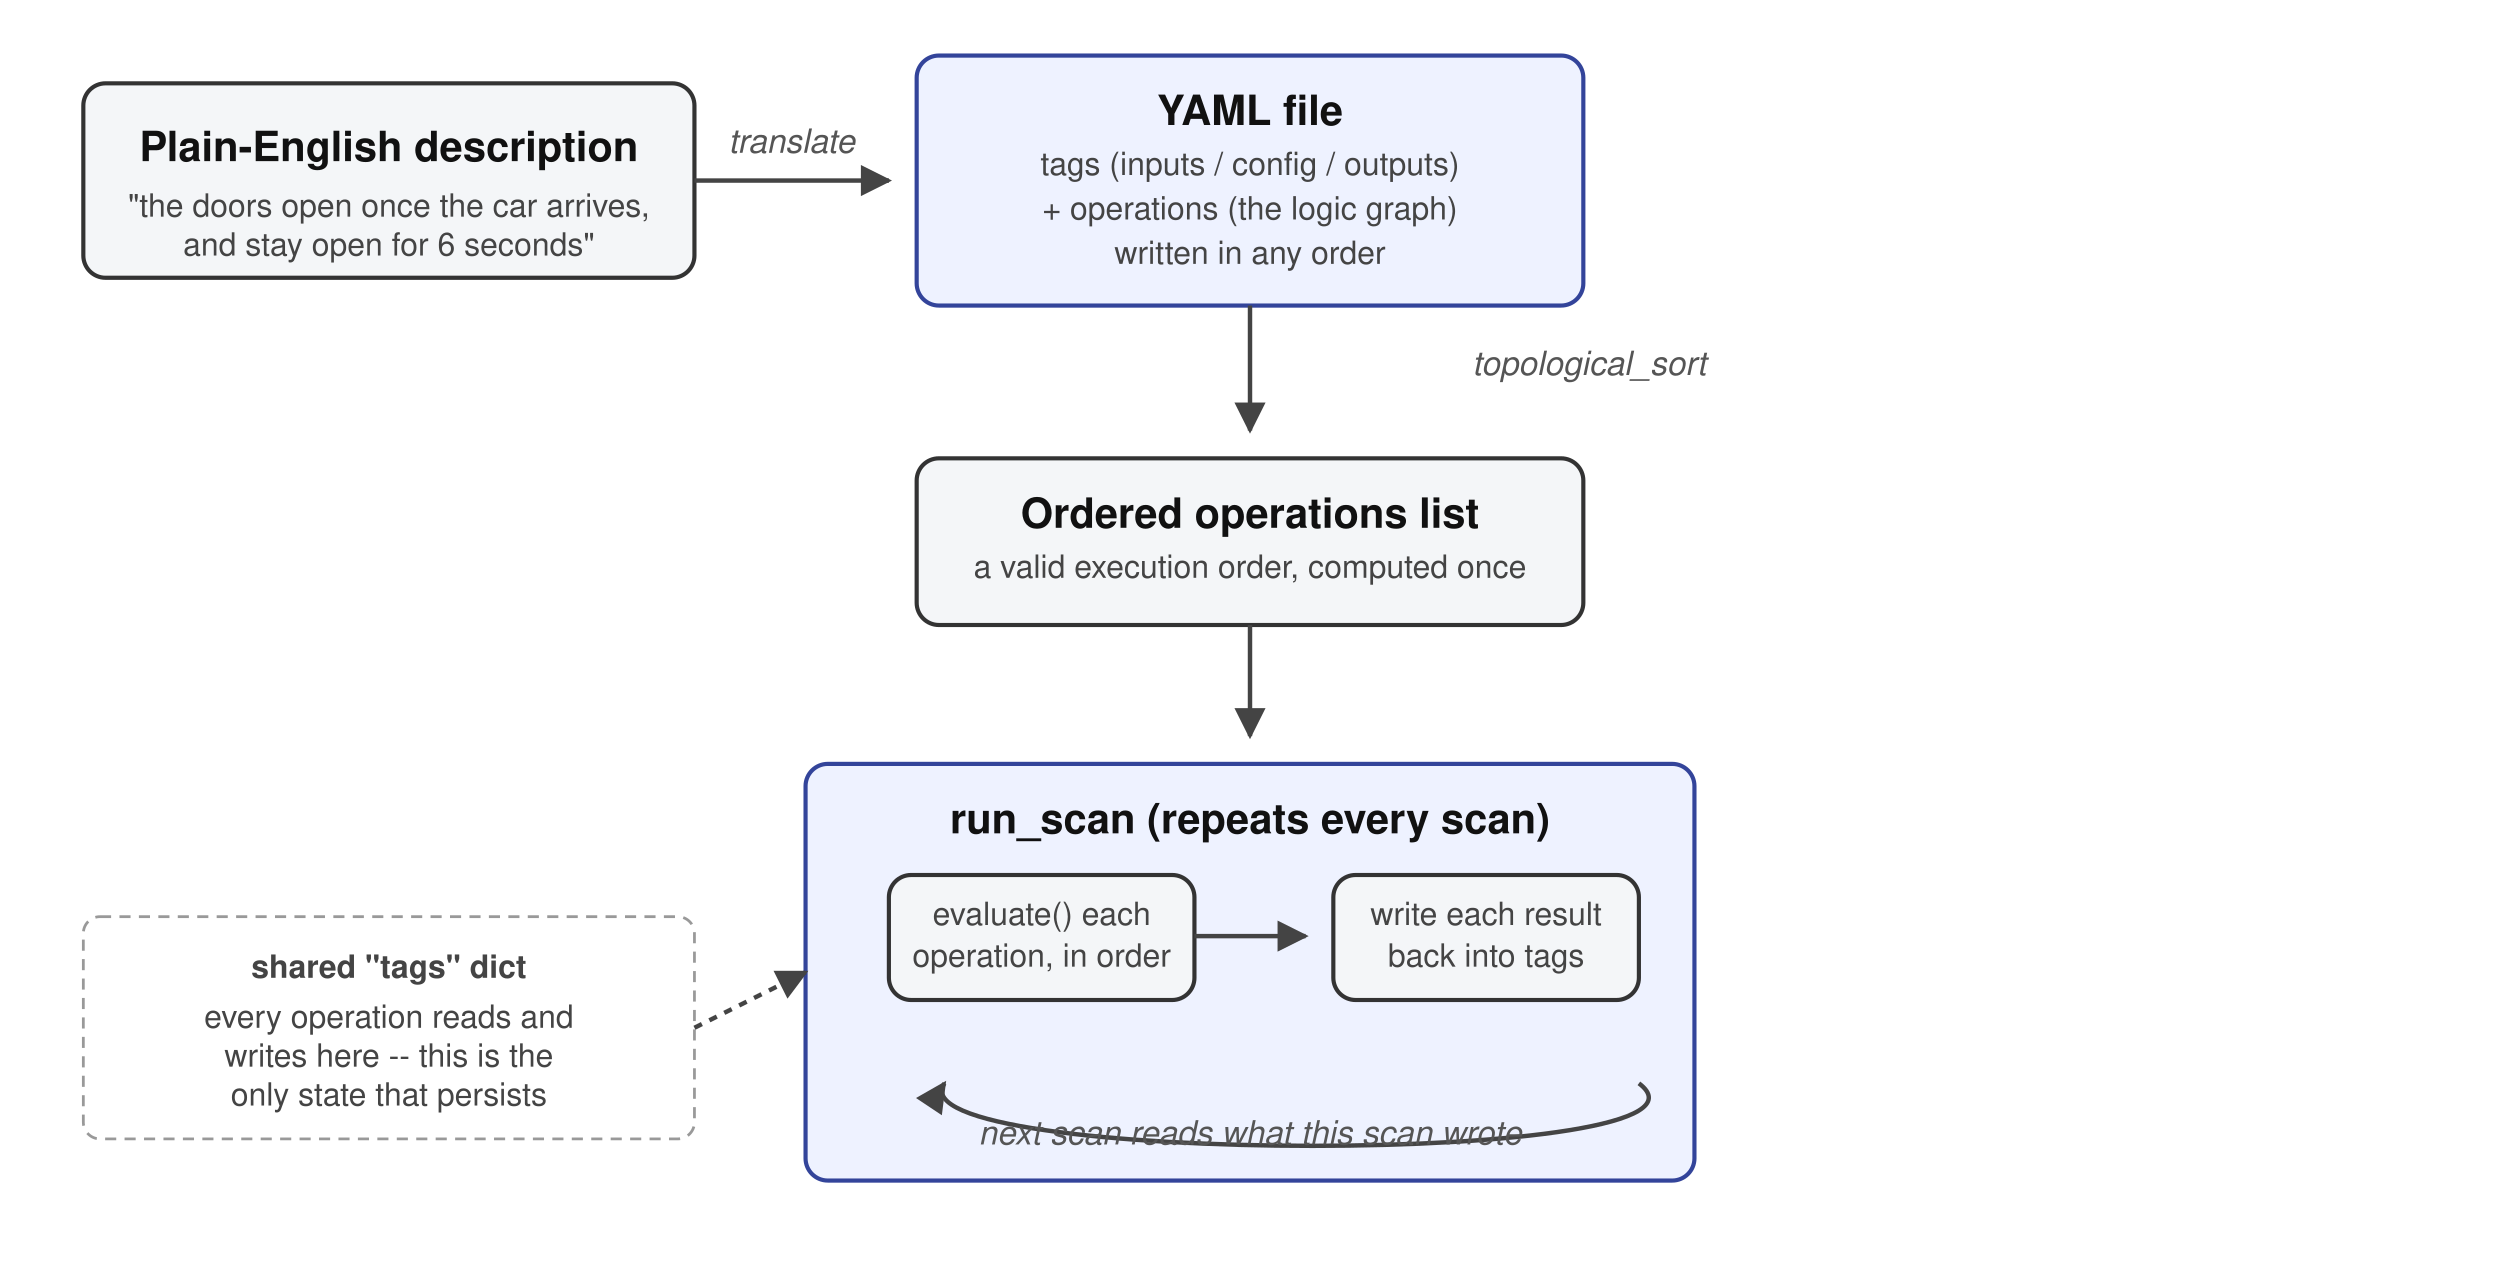
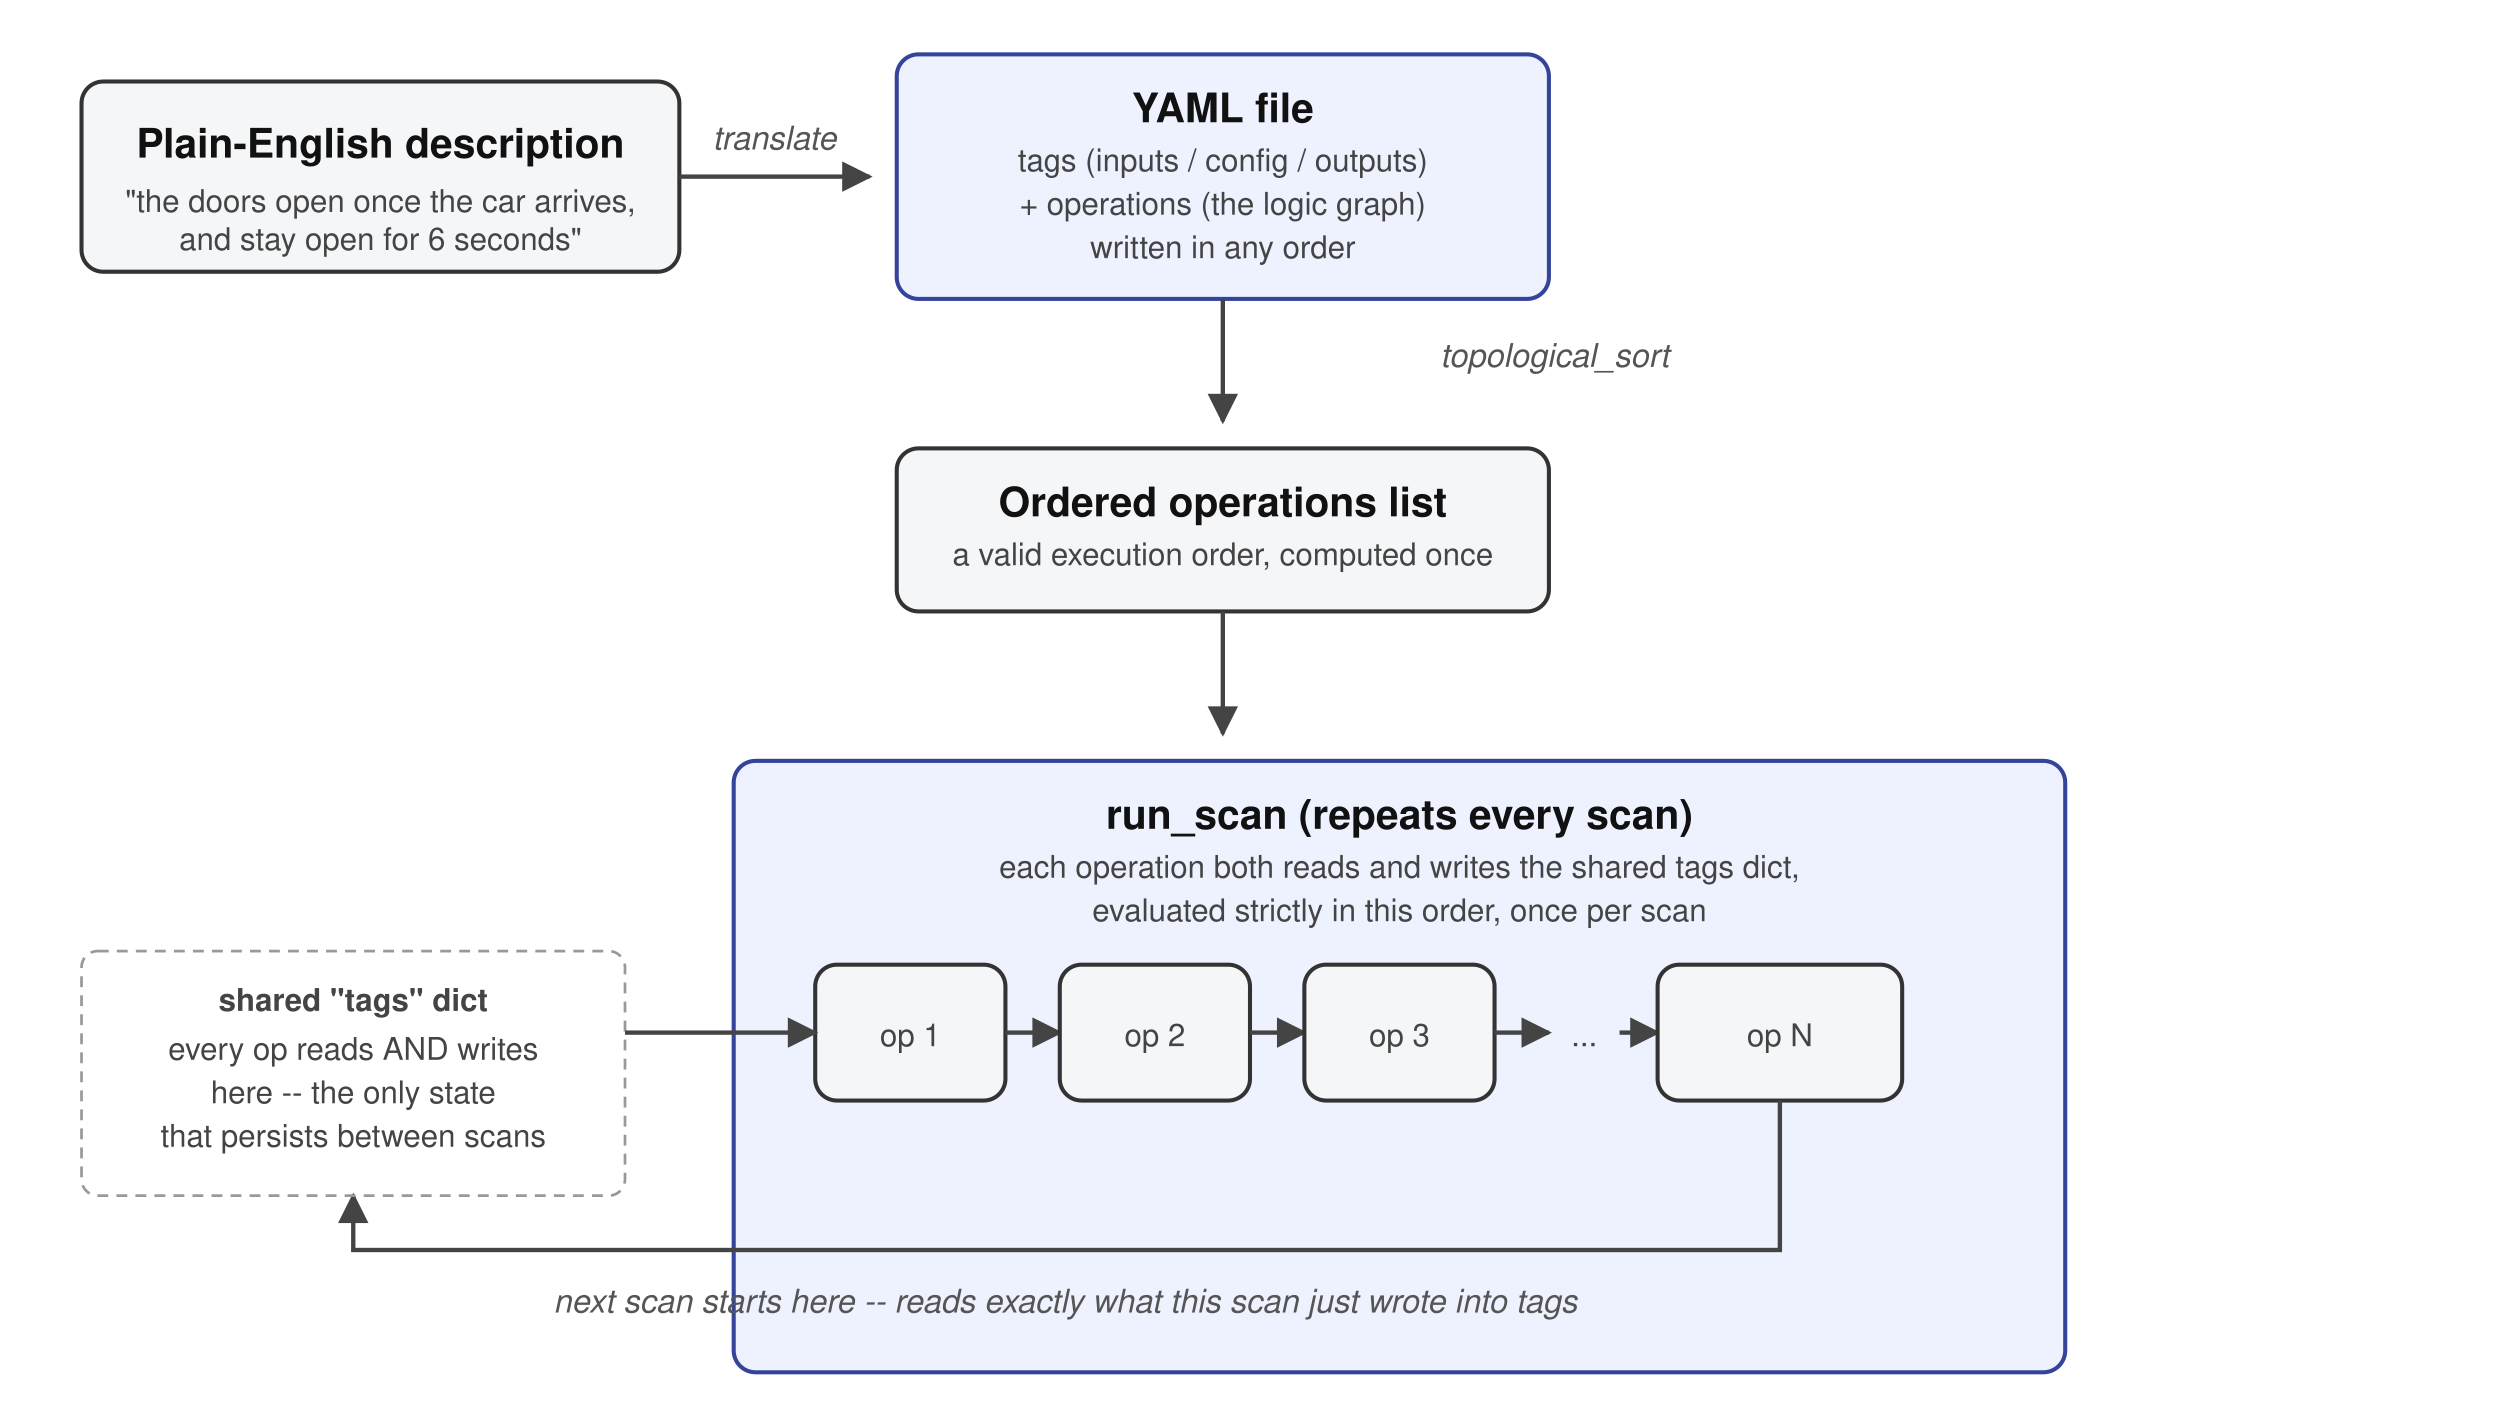
- <svg xmlns="http://www.w3.org/2000/svg" viewBox="0 0 900 460" font-family="Helvetica, Arial, sans-serif">
+ <svg xmlns="http://www.w3.org/2000/svg" viewBox="0 0 920 520" font-family="Helvetica, Arial, sans-serif">
  <defs>
    <marker id="arrow" viewBox="0 0 10 10" refX="9" refY="5" markerWidth="7" markerHeight="7" orient="auto-start-reverse">
      <path d="M 0 0 L 10 5 L 0 10 z" fill="#444" />
    </marker>
  </defs>
  <style>
    .box { fill: #f4f6f8; stroke: #333; stroke-width: 1.5; rx: 8; }
    .box-accent { fill: #eef2ff; stroke: #33449a; stroke-width: 1.5; rx: 8; }
    .title { font-size: 15px; font-weight: 600; fill: #111; }
    .sub { font-size: 11.5px; fill: #444; }
    .step-label { font-size: 12px; fill: #555; font-style: italic; }
    .arrow { stroke: #444; stroke-width: 1.6; fill: none; marker-end: url(#arrow); }
  </style>
  <rect class="box" x="30" y="30" width="220" height="70" />
  <text class="title" x="140" y="58" text-anchor="middle">Plain-English description</text>
  <text class="sub" x="140" y="78" text-anchor="middle">"the doors open once the car arrives,</text>
  <text class="sub" x="140" y="92" text-anchor="middle">and stay open for 6 seconds"</text>
  <path class="arrow" d="M 250 65 L 320 65" />
  <text class="step-label" x="285" y="55" text-anchor="middle">translate</text>
  <rect class="box-accent" x="330" y="20" width="240" height="90" />
  <text class="title" x="450" y="45" text-anchor="middle">YAML file</text>
  <text class="sub" x="450" y="63" text-anchor="middle">tags (inputs / config / outputs)</text>
  <text class="sub" x="450" y="79" text-anchor="middle">+ operations (the logic graph)</text>
  <text class="sub" x="450" y="95" text-anchor="middle">written in any order</text>
  <path class="arrow" d="M 450 110 L 450 155" />
  <text class="step-label" x="530" y="135">topological_sort</text>
  <rect class="box" x="330" y="165" width="240" height="60" />
  <text class="title" x="450" y="190" text-anchor="middle">Ordered operations list</text>
  <text class="sub" x="450" y="208" text-anchor="middle">a valid execution order, computed once</text>
-   <path class="arrow" d="M 450 225 L 450 265" />
-   <rect class="box-accent" x="290" y="275" width="320" height="150" />
-   <text class="title" x="450" y="300" text-anchor="middle">run_scan (repeats every scan)</text>
-   <rect class="box" x="320" y="315" width="110" height="45" />
-   <text class="sub" x="375" y="333" text-anchor="middle">evaluate() each</text>
-   <text class="sub" x="375" y="348" text-anchor="middle">operation, in order</text>
-   <path class="arrow" d="M 430 337 L 470 337" />
-   <rect class="box" x="480" y="315" width="110" height="45" />
-   <text class="sub" x="535" y="333" text-anchor="middle">write each result</text>
-   <text class="sub" x="535" y="348" text-anchor="middle">back into tags</text>
-   <path class="arrow" d="M 590 390 C 630 420, 320 420, 340 390" />
-   <text class="step-label" x="450" y="412" text-anchor="middle">next scan reads what this scan wrote</text>
-   <rect x="30" y="330" width="220" height="80" fill="none" stroke="#999" stroke-dasharray="4 3" rx="6" />
-   <text class="sub" x="140" y="352" text-anchor="middle" font-weight="600">shared "tags" dict</text>
-   <text class="sub" x="140" y="370" text-anchor="middle">every operation reads and</text>
-   <text class="sub" x="140" y="384" text-anchor="middle">writes here -- this is the</text>
-   <text class="sub" x="140" y="398" text-anchor="middle">only state that persists</text>
-   <path class="arrow" d="M 250 370 L 290 350" stroke-dasharray="3 3" />
+   <path class="arrow" d="M 450 225 L 450 270" />
+   <rect class="box-accent" x="270" y="280" width="490" height="225" />
+   <text class="title" x="515" y="305" text-anchor="middle">run_scan (repeats every scan)</text>
+   <text class="sub" x="515" y="323" text-anchor="middle">each operation both reads and writes the shared tags dict,</text>
+   <text class="sub" x="515" y="339" text-anchor="middle">evaluated strictly in this order, once per scan</text>
+   <rect class="box" x="300" y="355" width="70" height="50" />
+   <text class="sub" x="335" y="385" text-anchor="middle">op 1</text>
+   <path class="arrow" d="M 370 380 L 390 380" />
+   <rect class="box" x="390" y="355" width="70" height="50" />
+   <text class="sub" x="425" y="385" text-anchor="middle">op 2</text>
+   <path class="arrow" d="M 460 380 L 480 380" />
+   <rect class="box" x="480" y="355" width="70" height="50" />
+   <text class="sub" x="515" y="385" text-anchor="middle">op 3</text>
+   <path class="arrow" d="M 550 380 L 570 380" />
+   <text class="sub" x="583" y="385" text-anchor="middle" font-size="16">...</text>
+   <path class="arrow" d="M 596 380 L 610 380" />
+   <rect class="box" x="610" y="355" width="90" height="50" />
+   <text class="sub" x="655" y="385" text-anchor="middle">op N</text>
+   <path class="arrow" d="M 655 405 L 655 460 L 130 460 L 130 440" />
+   <rect x="30" y="350" width="200" height="90" fill="none" stroke="#999" stroke-dasharray="4 3" rx="6" />
+   <text class="sub" x="130" y="372" text-anchor="middle" font-weight="600">shared "tags" dict</text>
+   <text class="sub" x="130" y="390" text-anchor="middle">every op reads AND writes</text>
+   <text class="sub" x="130" y="406" text-anchor="middle">here -- the only state</text>
+   <text class="sub" x="130" y="422" text-anchor="middle">that persists between scans</text>
+   <path class="arrow" d="M 230 380 L 300 380" />
+   <text class="step-label" x="392" y="483" text-anchor="middle">next scan starts here -- reads exactly what this scan just wrote into tags</text>
</svg>
